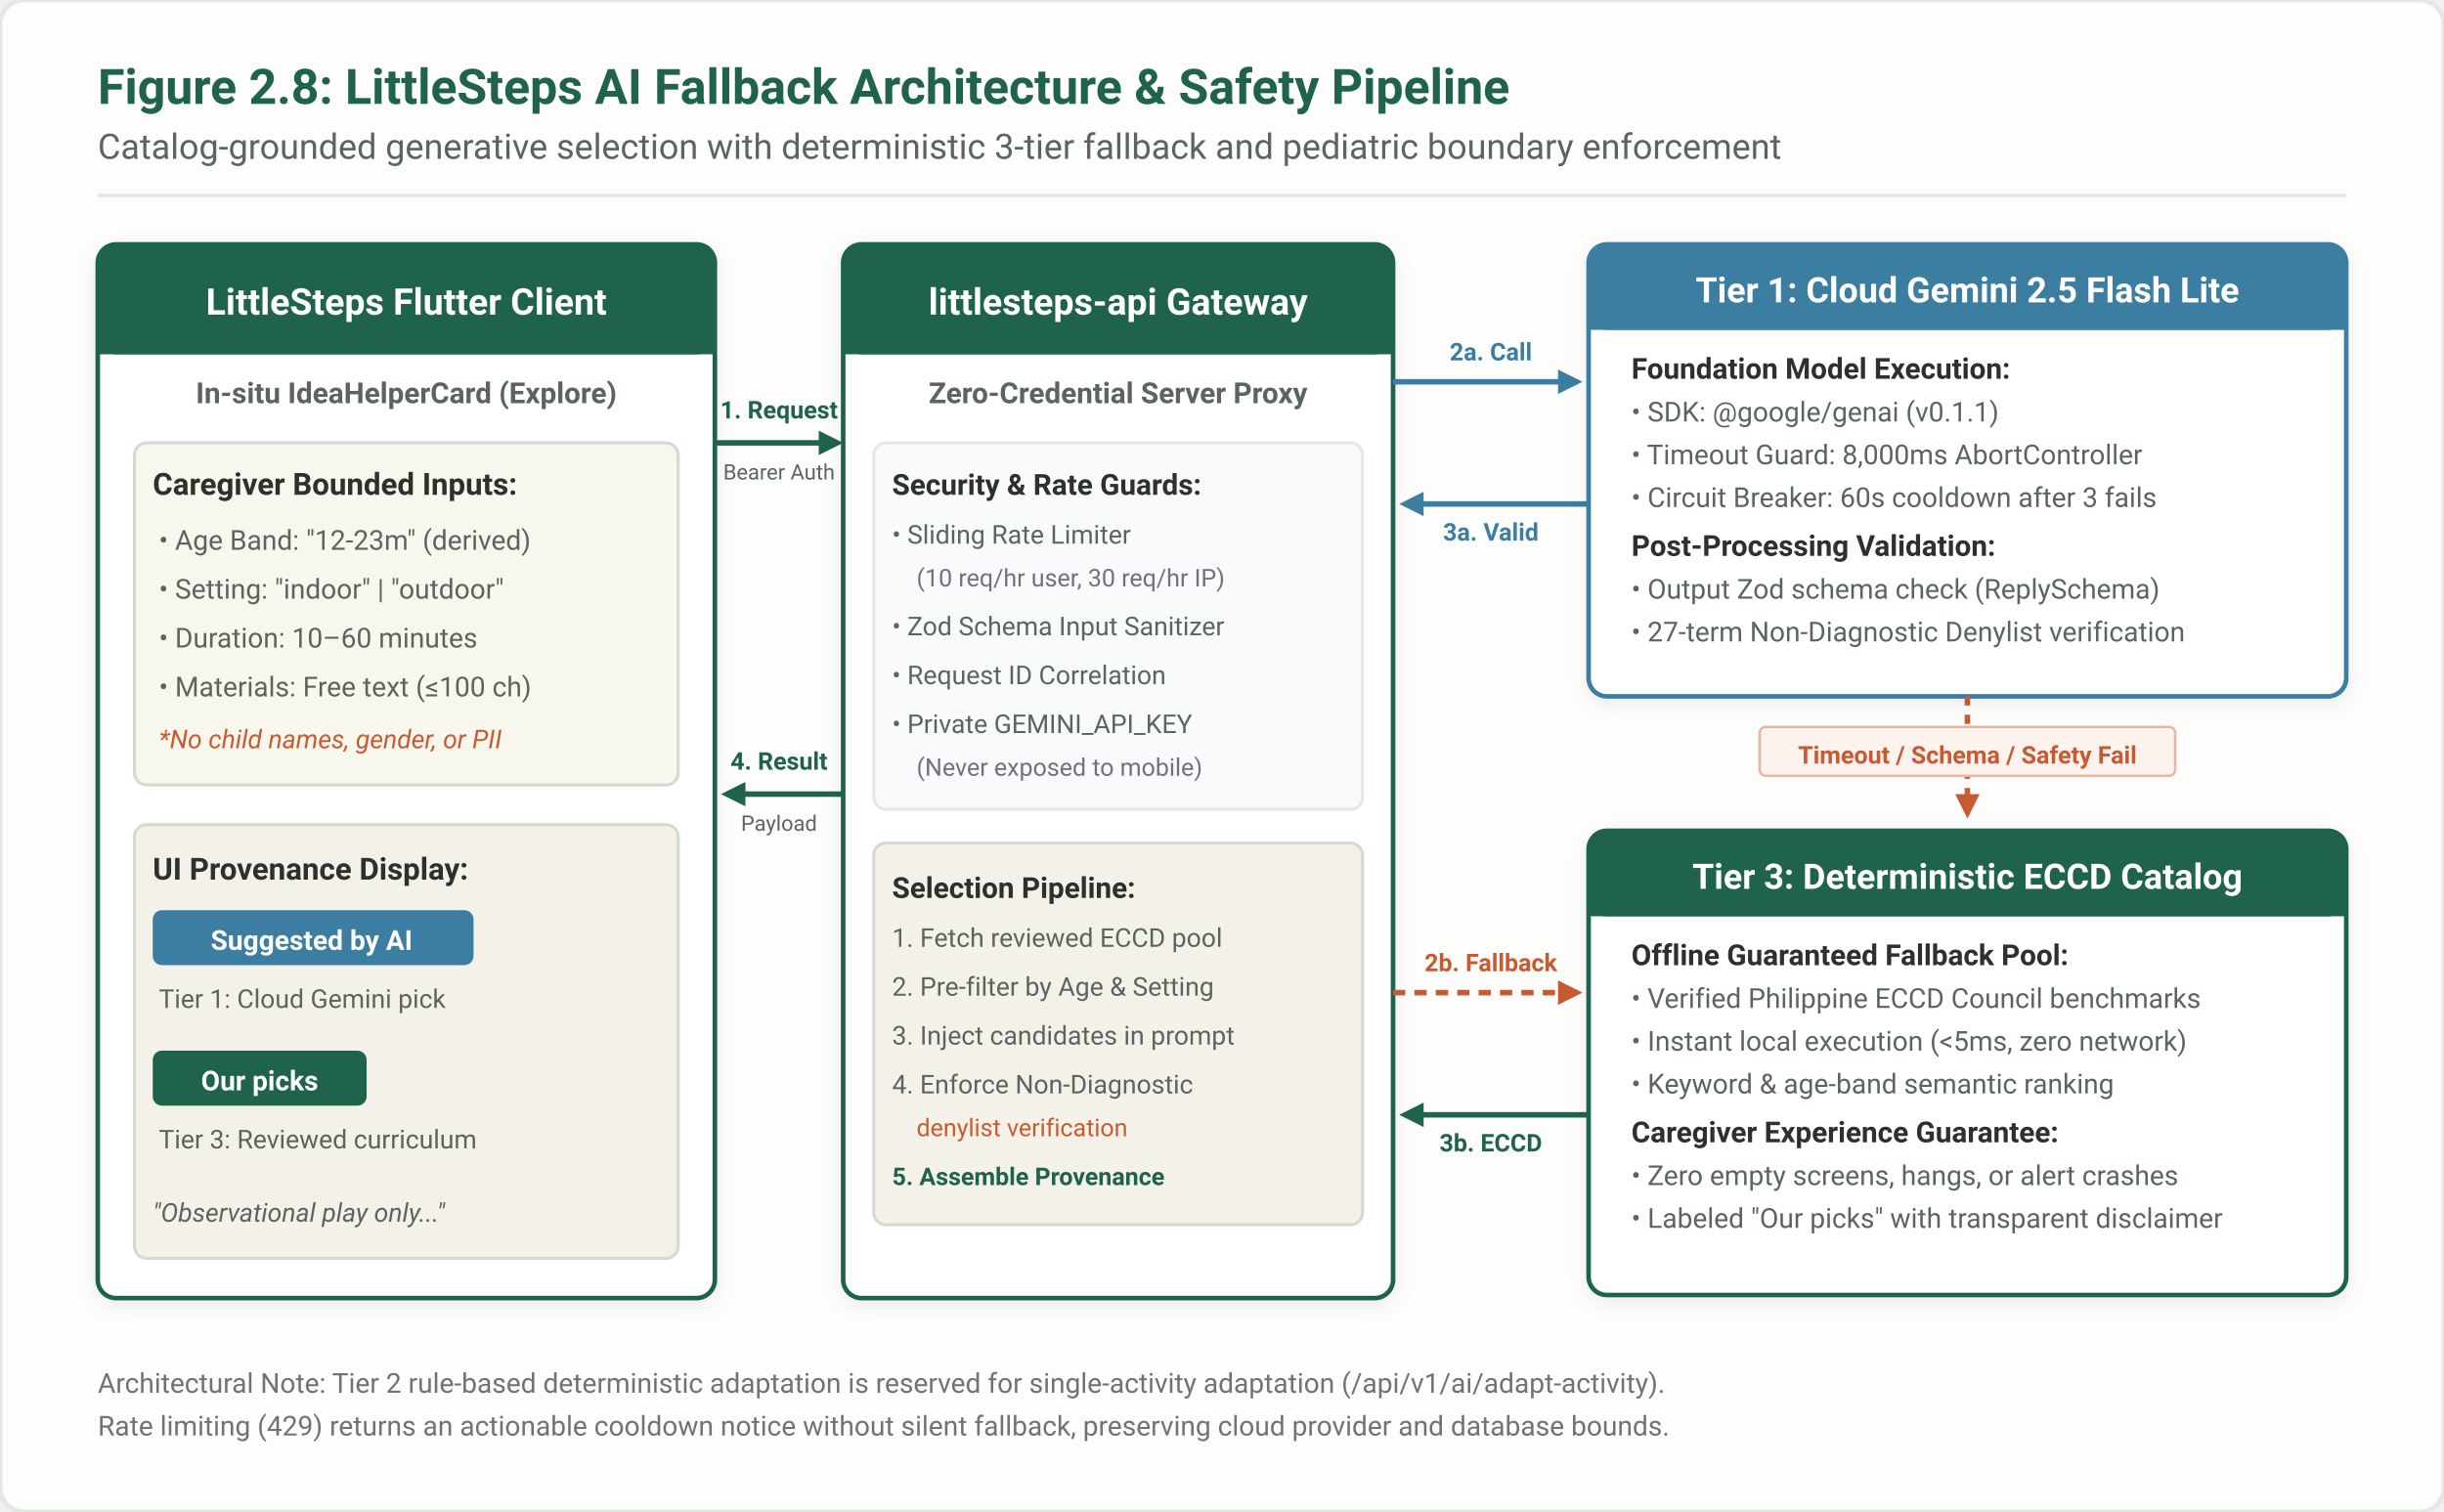
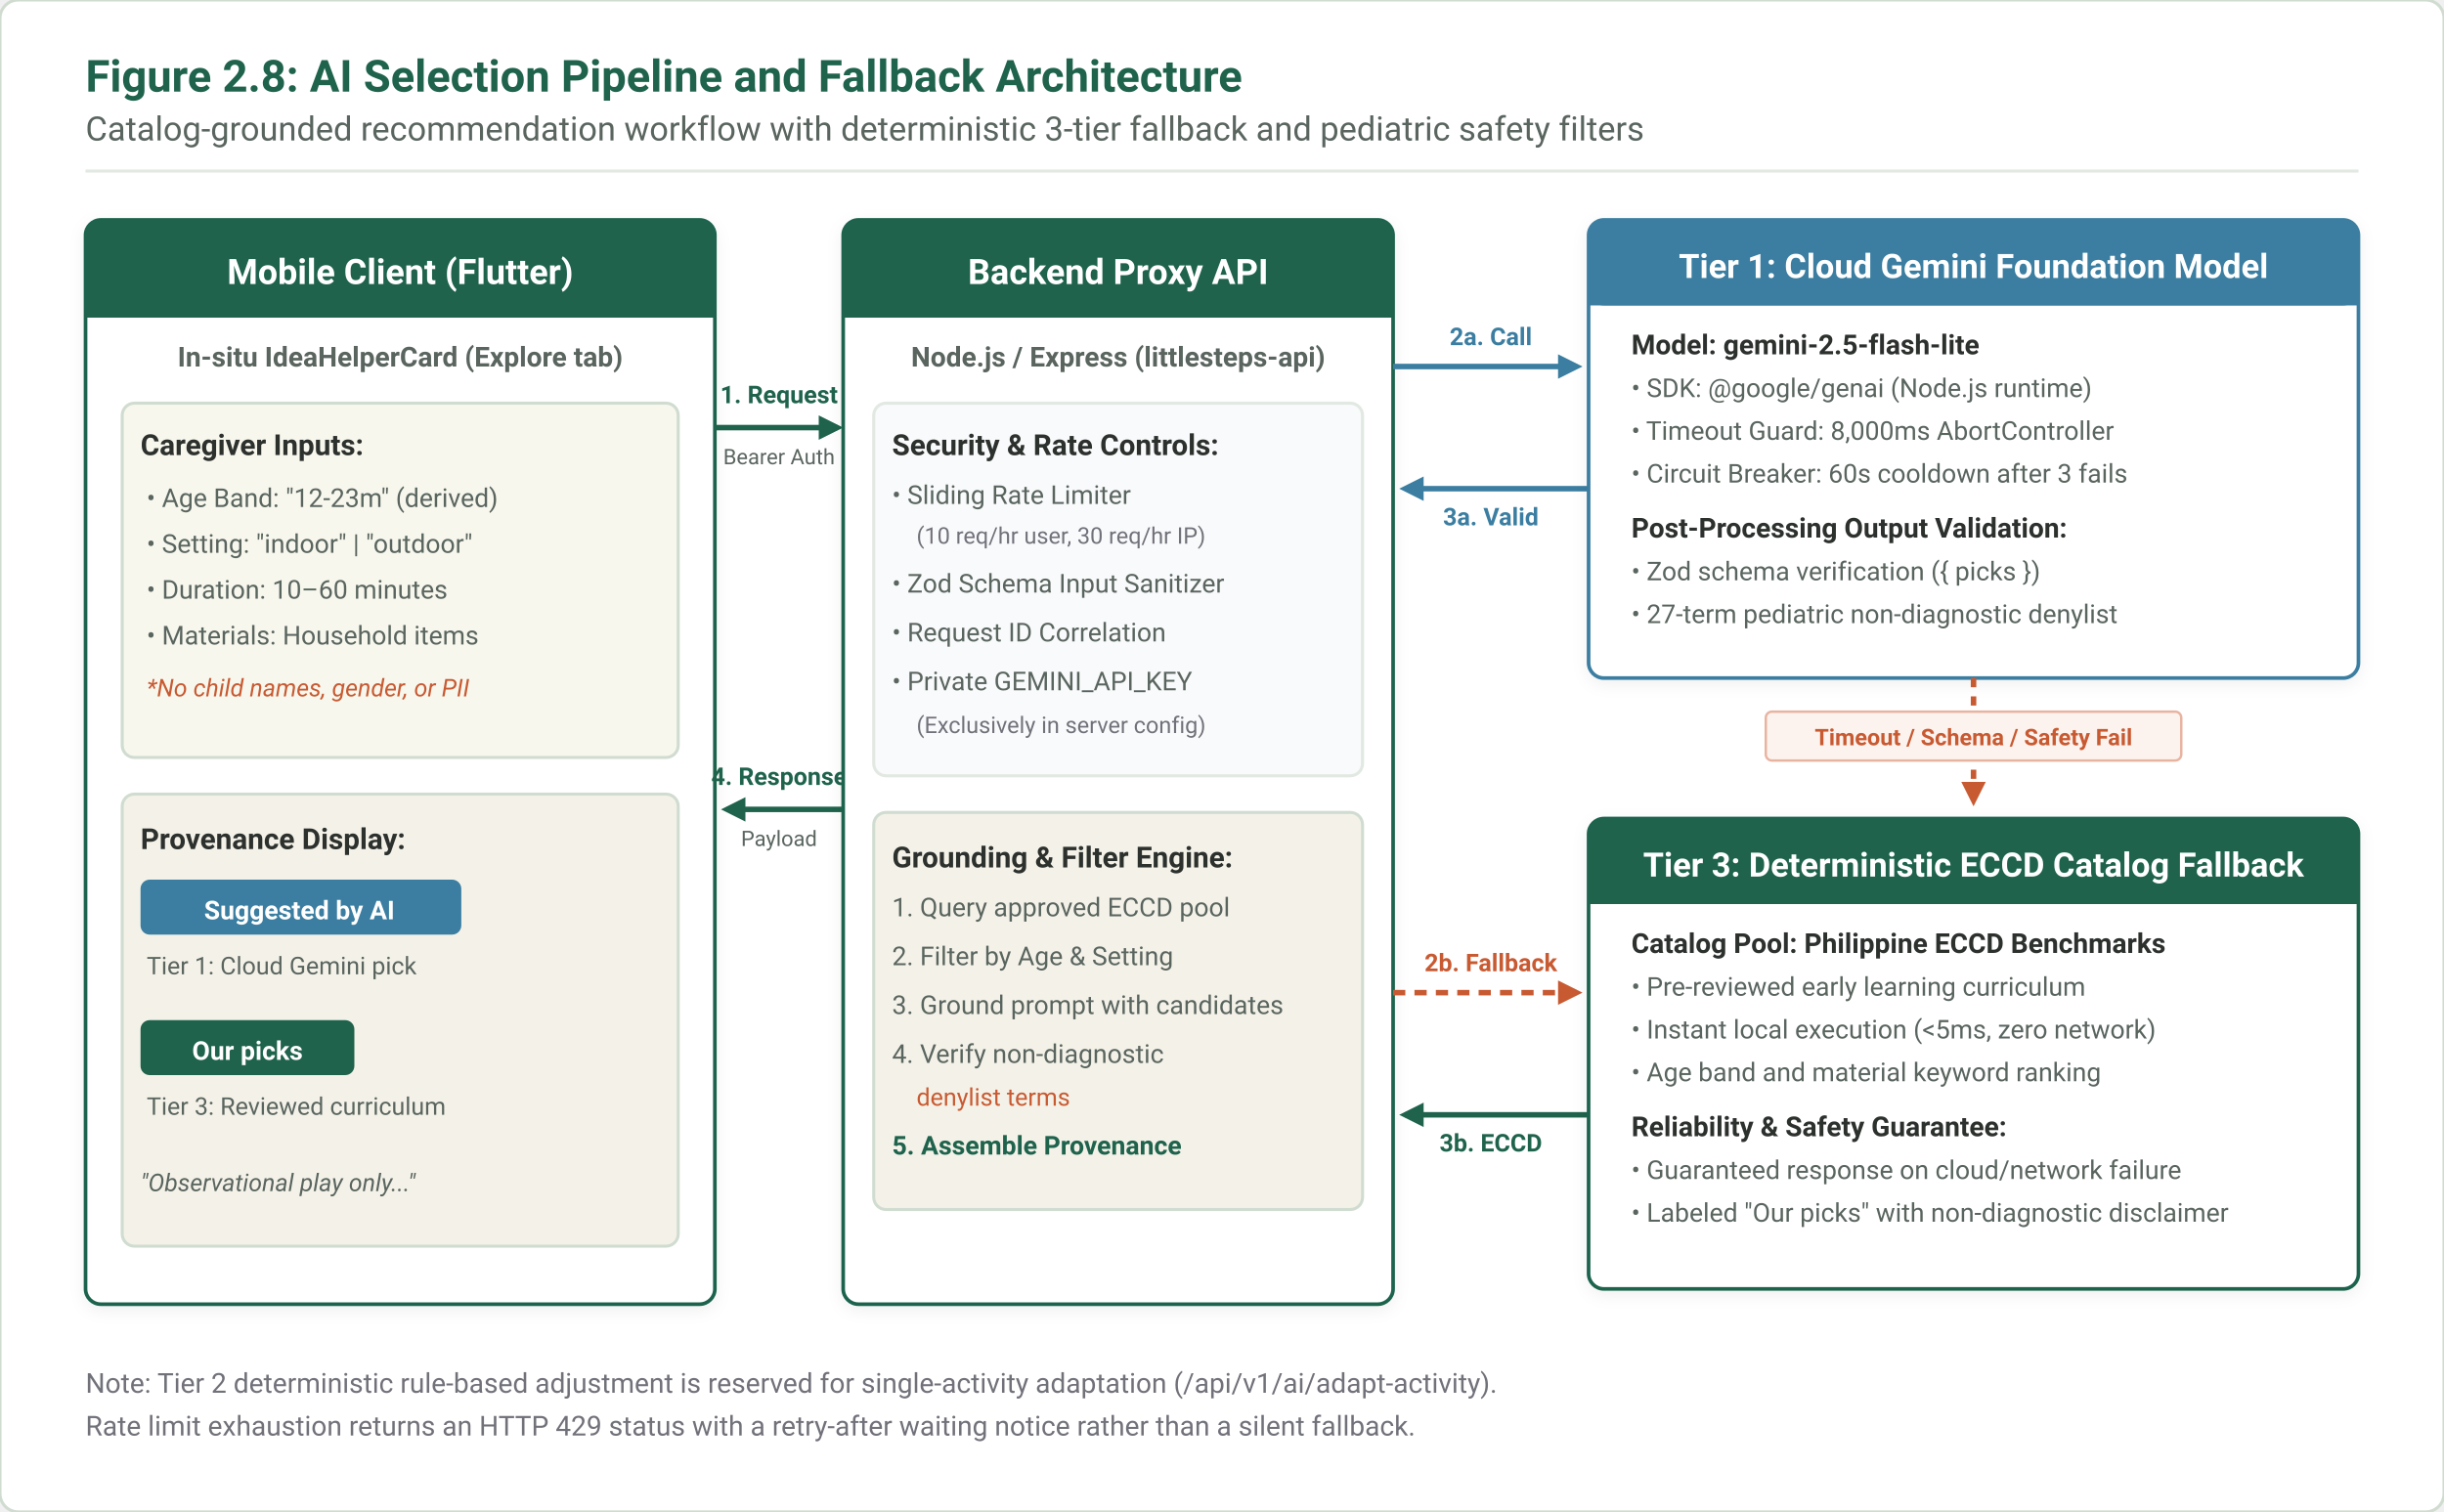
- <svg xmlns="http://www.w3.org/2000/svg" width="800" height="495" viewBox="0 0 800 495" font-family="-apple-system, BlinkMacSystemFont, &quot;Segoe UI&quot;, Roboto, Helvetica, Arial, sans-serif">
+ <svg xmlns="http://www.w3.org/2000/svg" width="800" height="495" viewBox="0 0 800 495" font-family="-apple-system, BlinkMacSystemFont, &quot;Segoe UI&quot;, Roboto, &quot;Helvetica Neue&quot;, Arial, sans-serif">
  <defs>
-     <filter id="shadow" x="-3%" y="-4%" width="106%" height="112%" filterUnits="userSpaceOnUse">
-       <feDropShadow dx="0" dy="2" stdDeviation="3" flood-color="#000000" flood-opacity="0.07" />
+     <filter id="shadow" x="-2%" y="-3%" width="104%" height="108%" filterUnits="userSpaceOnUse">
+       <feDropShadow dx="0" dy="1.5" stdDeviation="2.5" flood-color="#000000" flood-opacity="0.06" />
    </filter>
  </defs>
-   <rect width="800" height="495" fill="#FDFDFB" rx="8" stroke="#E2E8E2" stroke-width="1.5" />
-   <text x="32" y="34" font-size="16" font-weight="700" fill="#1F634D">Figure 2.8: LittleSteps AI Fallback Architecture &amp; Safety Pipeline</text>
-   <text x="32" y="52" font-size="11.5" fill="#5A655F">Catalog-grounded generative selection with deterministic 3-tier fallback and pediatric boundary enforcement</text>
-   <line x1="32" y1="64" x2="768" y2="64" stroke="#E2E8E2" stroke-width="1.2" />
-   <g transform="translate(32, 80)">
-     <rect width="202" height="345" rx="6" fill="#FFFFFF" stroke="#1F634D" stroke-width="1.5" filter="url(#shadow)" />
-     <rect width="202" height="36" rx="6" fill="#1F634D" />
-     <rect y="30" width="202" height="6" fill="#1F634D" />
-     <text x="101" y="23" font-size="12" font-weight="700" fill="#FFFFFF" text-anchor="middle">LittleSteps Flutter Client</text>
-     <text x="101" y="52" font-size="9.5" font-weight="600" fill="#5A655F" text-anchor="middle">In-situ IdeaHelperCard (Explore)</text>
-     <rect x="12" y="65" width="178" height="112" rx="4" fill="#F7F7ED" stroke="#D1DCD1" stroke-width="1" />
-     <text x="18" y="82" font-size="10" font-weight="700" fill="#2D312E">Caregiver Bounded Inputs:</text>
-     <text x="20" y="100" font-size="9" fill="#5A655F">• Age Band: "12-23m" (derived)</text>
-     <text x="20" y="116" font-size="9" fill="#5A655F">• Setting: "indoor" | "outdoor"</text>
-     <text x="20" y="132" font-size="9" fill="#5A655F">• Duration: 10–60 minutes</text>
-     <text x="20" y="148" font-size="9" fill="#5A655F">• Materials: Free text (≤100 ch)</text>
-     <text x="20" y="165" font-size="8.5" font-style="italic" fill="#C85A32">*No child names, gender, or PII</text>
-     <rect x="12" y="190" width="178" height="142" rx="4" fill="#F4F2E8" stroke="#D1DCD1" stroke-width="1" />
-     <text x="18" y="208" font-size="10" font-weight="700" fill="#2D312E">UI Provenance Display:</text>
-     <rect x="18" y="218" width="105" height="18" rx="3" fill="#3B7EA1" />
-     <text x="70" y="231" font-size="9" font-weight="700" fill="#FFFFFF" text-anchor="middle">Suggested by AI</text>
-     <text x="20" y="250" font-size="8.5" fill="#5A655F">Tier 1: Cloud Gemini pick</text>
-     <rect x="18" y="264" width="70" height="18" rx="3" fill="#1F634D" />
-     <text x="53" y="277" font-size="9" font-weight="700" fill="#FFFFFF" text-anchor="middle">Our picks</text>
-     <text x="20" y="296" font-size="8.5" fill="#5A655F">Tier 3: Reviewed curriculum</text>
-     <text x="18" y="320" font-size="8.5" font-style="italic" fill="#5A655F">"Observational play only..."</text>
+   <rect width="800" height="495" fill="#FFFFFF" rx="6" stroke="#D1DCD1" stroke-width="1" />
+   <text x="28" y="30" font-size="14.5" font-weight="700" fill="#1F634D">Figure 2.8: AI Selection Pipeline and Fallback Architecture</text>
+   <text x="28" y="46" font-size="11" fill="#5A655F">Catalog-grounded recommendation workflow with deterministic 3-tier fallback and pediatric safety filters</text>
+   <line x1="28" y1="56" x2="772" y2="56" stroke="#E2E8E2" stroke-width="1" />
+   <g transform="translate(28, 72)">
+     <rect width="206" height="355" rx="5" fill="#FFFFFF" stroke="#1F634D" stroke-width="1.2" filter="url(#shadow)" />
+     <rect width="206" height="32" rx="5" fill="#1F634D" />
+     <rect y="26" width="206" height="6" fill="#1F634D" />
+     <text x="103" y="21" font-size="11.5" font-weight="700" fill="#FFFFFF" text-anchor="middle">Mobile Client (Flutter)</text>
+     <text x="103" y="48" font-size="9" font-weight="600" fill="#5A655F" text-anchor="middle">In-situ IdeaHelperCard (Explore tab)</text>
+     <rect x="12" y="60" width="182" height="116" rx="4" fill="#F7F7ED" stroke="#D1DCD1" stroke-width="1" />
+     <text x="18" y="77" font-size="9.5" font-weight="700" fill="#2D312E">Caregiver Inputs:</text>
+     <text x="20" y="94" font-size="8.5" fill="#5A655F">• Age Band: "12-23m" (derived)</text>
+     <text x="20" y="109" font-size="8.5" fill="#5A655F">• Setting: "indoor" | "outdoor"</text>
+     <text x="20" y="124" font-size="8.5" fill="#5A655F">• Duration: 10–60 minutes</text>
+     <text x="20" y="139" font-size="8.5" fill="#5A655F">• Materials: Household items</text>
+     <text x="20" y="156" font-size="8" font-style="italic" fill="#C85A32">*No child names, gender, or PII</text>
+     <rect x="12" y="188" width="182" height="148" rx="4" fill="#F4F2E8" stroke="#D1DCD1" stroke-width="1" />
+     <text x="18" y="206" font-size="9.5" font-weight="700" fill="#2D312E">Provenance Display:</text>
+     <rect x="18" y="216" width="105" height="18" rx="3" fill="#3B7EA1" />
+     <text x="70" y="229" font-size="8.5" font-weight="700" fill="#FFFFFF" text-anchor="middle">Suggested by AI</text>
+     <text x="20" y="247" font-size="8" fill="#5A655F">Tier 1: Cloud Gemini pick</text>
+     <rect x="18" y="262" width="70" height="18" rx="3" fill="#1F634D" />
+     <text x="53" y="275" font-size="8.5" font-weight="700" fill="#FFFFFF" text-anchor="middle">Our picks</text>
+     <text x="20" y="293" font-size="8" fill="#5A655F">Tier 3: Reviewed curriculum</text>
+     <text x="18" y="318" font-size="8" font-style="italic" fill="#5A655F">"Observational play only..."</text>
  </g>
-   <line x1="234" y1="145" x2="274" y2="145" stroke="#1F634D" stroke-width="1.8" />
-   <polygon points="268,141 276,145 268,149" fill="#1F634D" />
-   <text x="255" y="137" font-size="8" font-weight="700" fill="#1F634D" text-anchor="middle">1. Request</text>
-   <text x="255" y="157" font-size="7" fill="#5A655F" text-anchor="middle">Bearer Auth</text>
-   <line x1="276" y1="260" x2="238" y2="260" stroke="#1F634D" stroke-width="1.8" />
-   <polygon points="244,256 236,260 244,264" fill="#1F634D" />
-   <text x="255" y="252" font-size="8" font-weight="700" fill="#1F634D" text-anchor="middle">4. Result</text>
-   <text x="255" y="272" font-size="7" fill="#5A655F" text-anchor="middle">Payload</text>
-   <g transform="translate(276, 80)">
-     <rect width="180" height="345" rx="6" fill="#FFFFFF" stroke="#1F634D" stroke-width="1.5" filter="url(#shadow)" />
-     <rect width="180" height="36" rx="6" fill="#1F634D" />
-     <rect y="30" width="180" height="6" fill="#1F634D" />
-     <text x="90" y="23" font-size="12" font-weight="700" fill="#FFFFFF" text-anchor="middle">littlesteps-api Gateway</text>
-     <text x="90" y="52" font-size="9.5" font-weight="600" fill="#5A655F" text-anchor="middle">Zero-Credential Server Proxy</text>
-     <rect x="10" y="65" width="160" height="120" rx="4" fill="#F9FAFB" stroke="#E2E8E2" stroke-width="1" />
-     <text x="16" y="82" font-size="9.5" font-weight="700" fill="#2D312E">Security &amp; Rate Guards:</text>
-     <text x="16" y="98" font-size="8.5" fill="#5A655F">• Sliding Rate Limiter</text>
-     <text x="24" y="112" font-size="8" fill="#71717A">(10 req/hr user, 30 req/hr IP)</text>
-     <text x="16" y="128" font-size="8.5" fill="#5A655F">• Zod Schema Input Sanitizer</text>
-     <text x="16" y="144" font-size="8.5" fill="#5A655F">• Request ID Correlation</text>
-     <text x="16" y="160" font-size="8.5" fill="#5A655F">• Private GEMINI_API_KEY</text>
-     <text x="24" y="174" font-size="8" fill="#71717A">(Never exposed to mobile)</text>
-     <rect x="10" y="196" width="160" height="125" rx="4" fill="#F4F2E8" stroke="#D1DCD1" stroke-width="1" />
-     <text x="16" y="214" font-size="9.5" font-weight="700" fill="#2D312E">Selection Pipeline:</text>
-     <text x="16" y="230" font-size="8.5" fill="#5A655F">1. Fetch reviewed ECCD pool</text>
-     <text x="16" y="246" font-size="8.5" fill="#5A655F">2. Pre-filter by Age &amp; Setting</text>
-     <text x="16" y="262" font-size="8.5" fill="#5A655F">3. Inject candidates in prompt</text>
-     <text x="16" y="278" font-size="8.5" fill="#5A655F">4. Enforce Non-Diagnostic</text>
-     <text x="24" y="292" font-size="8" fill="#C85A32">denylist verification</text>
-     <text x="16" y="308" font-size="8" font-weight="600" fill="#1F634D">5. Assemble Provenance</text>
+   <line x1="234" y1="140" x2="274" y2="140" stroke="#1F634D" stroke-width="1.8" />
+   <polygon points="268,136 276,140 268,144" fill="#1F634D" />
+   <text x="255" y="132" font-size="8" font-weight="700" fill="#1F634D" text-anchor="middle">1. Request</text>
+   <text x="255" y="152" font-size="7" fill="#5A655F" text-anchor="middle">Bearer Auth</text>
+   <line x1="276" y1="265" x2="238" y2="265" stroke="#1F634D" stroke-width="1.8" />
+   <polygon points="244,261 236,265 244,269" fill="#1F634D" />
+   <text x="255" y="257" font-size="8" font-weight="700" fill="#1F634D" text-anchor="middle">4. Response</text>
+   <text x="255" y="277" font-size="7" fill="#5A655F" text-anchor="middle">Payload</text>
+   <g transform="translate(276, 72)">
+     <rect width="180" height="355" rx="5" fill="#FFFFFF" stroke="#1F634D" stroke-width="1.2" filter="url(#shadow)" />
+     <rect width="180" height="32" rx="5" fill="#1F634D" />
+     <rect y="26" width="180" height="6" fill="#1F634D" />
+     <text x="90" y="21" font-size="11.5" font-weight="700" fill="#FFFFFF" text-anchor="middle">Backend Proxy API</text>
+     <text x="90" y="48" font-size="9" font-weight="600" fill="#5A655F" text-anchor="middle">Node.js / Express (littlesteps-api)</text>
+     <rect x="10" y="60" width="160" height="122" rx="4" fill="#F9FAFB" stroke="#E2E8E2" stroke-width="1" />
+     <text x="16" y="77" font-size="9.5" font-weight="700" fill="#2D312E">Security &amp; Rate Controls:</text>
+     <text x="16" y="93" font-size="8.5" fill="#5A655F">• Sliding Rate Limiter</text>
+     <text x="24" y="106" font-size="7.5" fill="#71717A">(10 req/hr user, 30 req/hr IP)</text>
+     <text x="16" y="122" font-size="8.5" fill="#5A655F">• Zod Schema Input Sanitizer</text>
+     <text x="16" y="138" font-size="8.5" fill="#5A655F">• Request ID Correlation</text>
+     <text x="16" y="154" font-size="8.5" fill="#5A655F">• Private GEMINI_API_KEY</text>
+     <text x="24" y="168" font-size="7.5" fill="#71717A">(Exclusively in server config)</text>
+     <rect x="10" y="194" width="160" height="130" rx="4" fill="#F4F2E8" stroke="#D1DCD1" stroke-width="1" />
+     <text x="16" y="212" font-size="9.5" font-weight="700" fill="#2D312E">Grounding &amp; Filter Engine:</text>
+     <text x="16" y="228" font-size="8.5" fill="#5A655F">1. Query approved ECCD pool</text>
+     <text x="16" y="244" font-size="8.5" fill="#5A655F">2. Filter by Age &amp; Setting</text>
+     <text x="16" y="260" font-size="8.5" fill="#5A655F">3. Ground prompt with candidates</text>
+     <text x="16" y="276" font-size="8.5" fill="#5A655F">4. Verify non-diagnostic</text>
+     <text x="24" y="290" font-size="8" fill="#C85A32">denylist terms</text>
+     <text x="16" y="306" font-size="8.5" font-weight="600" fill="#1F634D">5. Assemble Provenance</text>
  </g>
-   <line x1="456" y1="125" x2="516" y2="125" stroke="#3B7EA1" stroke-width="1.8" />
-   <polygon points="510,121 518,125 510,129" fill="#3B7EA1" />
-   <text x="488" y="118" font-size="8" font-weight="700" fill="#3B7EA1" text-anchor="middle">2a. Call</text>
-   <line x1="520" y1="165" x2="460" y2="165" stroke="#3B7EA1" stroke-width="1.8" />
-   <polygon points="466,161 458,165 466,169" fill="#3B7EA1" />
-   <text x="488" y="177" font-size="8" font-weight="700" fill="#3B7EA1" text-anchor="middle">3a. Valid</text>
-   <g transform="translate(520, 80)">
-     <rect width="248" height="148" rx="6" fill="#FFFFFF" stroke="#3B7EA1" stroke-width="1.5" filter="url(#shadow)" />
-     <rect width="248" height="28" rx="6" fill="#3B7EA1" />
-     <rect y="22" width="248" height="6" fill="#3B7EA1" />
-     <text x="124" y="19" font-size="11.5" font-weight="700" fill="#FFFFFF" text-anchor="middle">Tier 1: Cloud Gemini 2.5 Flash Lite</text>
-     <text x="14" y="44" font-size="9.5" font-weight="700" fill="#2D312E">Foundation Model Execution:</text>
-     <text x="14" y="58" font-size="9" fill="#5A655F">• SDK: @google/genai (v0.1.1)</text>
-     <text x="14" y="72" font-size="9" fill="#5A655F">• Timeout Guard: 8,000ms AbortController</text>
-     <text x="14" y="86" font-size="9" fill="#5A655F">• Circuit Breaker: 60s cooldown after 3 fails</text>
-     <text x="14" y="102" font-size="9.5" font-weight="700" fill="#2D312E">Post-Processing Validation:</text>
-     <text x="14" y="116" font-size="9" fill="#5A655F">• Output Zod schema check (ReplySchema)</text>
-     <text x="14" y="130" font-size="9" fill="#5A655F">• 27-term Non-Diagnostic Denylist verification</text>
+   <line x1="456" y1="120" x2="516" y2="120" stroke="#3B7EA1" stroke-width="1.8" />
+   <polygon points="510,116 518,120 510,124" fill="#3B7EA1" />
+   <text x="488" y="113" font-size="8" font-weight="700" fill="#3B7EA1" text-anchor="middle">2a. Call</text>
+   <line x1="520" y1="160" x2="460" y2="160" stroke="#3B7EA1" stroke-width="1.8" />
+   <polygon points="466,156 458,160 466,164" fill="#3B7EA1" />
+   <text x="488" y="172" font-size="8" font-weight="700" fill="#3B7EA1" text-anchor="middle">3a. Valid</text>
+   <g transform="translate(520, 72)">
+     <rect width="252" height="150" rx="5" fill="#FFFFFF" stroke="#3B7EA1" stroke-width="1.2" filter="url(#shadow)" />
+     <rect width="252" height="28" rx="5" fill="#3B7EA1" />
+     <rect y="22" width="252" height="6" fill="#3B7EA1" />
+     <text x="126" y="19" font-size="11" font-weight="700" fill="#FFFFFF" text-anchor="middle">Tier 1: Cloud Gemini Foundation Model</text>
+     <text x="14" y="44" font-size="9" font-weight="700" fill="#2D312E">Model: gemini-2.5-flash-lite</text>
+     <text x="14" y="58" font-size="8.5" fill="#5A655F">• SDK: @google/genai (Node.js runtime)</text>
+     <text x="14" y="72" font-size="8.5" fill="#5A655F">• Timeout Guard: 8,000ms AbortController</text>
+     <text x="14" y="86" font-size="8.5" fill="#5A655F">• Circuit Breaker: 60s cooldown after 3 fails</text>
+     <text x="14" y="104" font-size="9" font-weight="700" fill="#2D312E">Post-Processing Output Validation:</text>
+     <text x="14" y="118" font-size="8.5" fill="#5A655F">• Zod schema verification ({ picks })</text>
+     <text x="14" y="132" font-size="8.5" fill="#5A655F">• 27-term pediatric non-diagnostic denylist</text>
  </g>
-   <line x1="644" y1="228" x2="644" y2="265" stroke="#C85A32" stroke-width="1.8" stroke-dasharray="3 3" />
-   <polygon points="640,260 644,268 648,260" fill="#C85A32" />
-   <rect x="576" y="238" width="136" height="16" rx="2" fill="#FDF3EE" stroke="#E8B4A2" stroke-width="0.8" />
-   <text x="644" y="250" font-size="8" font-weight="600" fill="#C85A32" text-anchor="middle">Timeout / Schema / Safety Fail</text>
+   <line x1="646" y1="222" x2="646" y2="260" stroke="#C85A32" stroke-width="1.8" stroke-dasharray="3 3" />
+   <polygon points="642,256 646,264 650,256" fill="#C85A32" />
+   <rect x="578" y="233" width="136" height="16" rx="2" fill="#FDF3EE" stroke="#E8B4A2" stroke-width="0.8" />
+   <text x="646" y="244" font-size="7.5" font-weight="600" fill="#C85A32" text-anchor="middle">Timeout / Schema / Safety Fail</text>
  <line x1="456" y1="325" x2="516" y2="325" stroke="#C85A32" stroke-width="1.8" stroke-dasharray="4 3" />
  <polygon points="510,321 518,325 510,329" fill="#C85A32" />
  <text x="488" y="318" font-size="8" font-weight="700" fill="#C85A32" text-anchor="middle">2b. Fallback</text>
  <line x1="520" y1="365" x2="460" y2="365" stroke="#1F634D" stroke-width="1.8" />
  <polygon points="466,361 458,365 466,369" fill="#1F634D" />
  <text x="488" y="377" font-size="8" font-weight="700" fill="#1F634D" text-anchor="middle">3b. ECCD</text>
-   <g transform="translate(520, 272)">
-     <rect width="248" height="152" rx="6" fill="#FFFFFF" stroke="#1F634D" stroke-width="1.5" filter="url(#shadow)" />
-     <rect width="248" height="28" rx="6" fill="#1F634D" />
-     <rect y="22" width="248" height="6" fill="#1F634D" />
-     <text x="124" y="19" font-size="11.5" font-weight="700" fill="#FFFFFF" text-anchor="middle">Tier 3: Deterministic ECCD Catalog</text>
-     <text x="14" y="44" font-size="9.5" font-weight="700" fill="#2D312E">Offline Guaranteed Fallback Pool:</text>
-     <text x="14" y="58" font-size="9" fill="#5A655F">• Verified Philippine ECCD Council benchmarks</text>
-     <text x="14" y="72" font-size="9" fill="#5A655F">• Instant local execution (&lt;5ms, zero network)</text>
-     <text x="14" y="86" font-size="9" fill="#5A655F">• Keyword &amp; age-band semantic ranking</text>
-     <text x="14" y="102" font-size="9.5" font-weight="700" fill="#2D312E">Caregiver Experience Guarantee:</text>
-     <text x="14" y="116" font-size="9" fill="#5A655F">• Zero empty screens, hangs, or alert crashes</text>
-     <text x="14" y="130" font-size="9" fill="#5A655F">• Labeled "Our picks" with transparent disclaimer</text>
+   <g transform="translate(520, 268)">
+     <rect width="252" height="154" rx="5" fill="#FFFFFF" stroke="#1F634D" stroke-width="1.2" filter="url(#shadow)" />
+     <rect width="252" height="28" rx="5" fill="#1F634D" />
+     <rect y="22" width="252" height="6" fill="#1F634D" />
+     <text x="126" y="19" font-size="11" font-weight="700" fill="#FFFFFF" text-anchor="middle">Tier 3: Deterministic ECCD Catalog Fallback</text>
+     <text x="14" y="44" font-size="9" font-weight="700" fill="#2D312E">Catalog Pool: Philippine ECCD Benchmarks</text>
+     <text x="14" y="58" font-size="8.5" fill="#5A655F">• Pre-reviewed early learning curriculum</text>
+     <text x="14" y="72" font-size="8.5" fill="#5A655F">• Instant local execution (&lt;5ms, zero network)</text>
+     <text x="14" y="86" font-size="8.5" fill="#5A655F">• Age band and material keyword ranking</text>
+     <text x="14" y="104" font-size="9" font-weight="700" fill="#2D312E">Reliability &amp; Safety Guarantee:</text>
+     <text x="14" y="118" font-size="8.5" fill="#5A655F">• Guaranteed response on cloud/network failure</text>
+     <text x="14" y="132" font-size="8.5" fill="#5A655F">• Labeled "Our picks" with non-diagnostic disclaimer</text>
  </g>
-   <text x="32" y="456" font-size="9" fill="#71717A">Architectural Note: Tier 2 rule-based deterministic adaptation is reserved for single-activity adaptation (/api/v1/ai/adapt-activity).</text>
-   <text x="32" y="470" font-size="9" fill="#71717A">Rate limiting (429) returns an actionable cooldown notice without silent fallback, preserving cloud provider and database bounds.</text>
+   <text x="28" y="456" font-size="9" fill="#71717A">Note: Tier 2 deterministic rule-based adjustment is reserved for single-activity adaptation (/api/v1/ai/adapt-activity).</text>
+   <text x="28" y="470" font-size="9" fill="#71717A">Rate limit exhaustion returns an HTTP 429 status with a retry-after waiting notice rather than a silent fallback.</text>
</svg>
